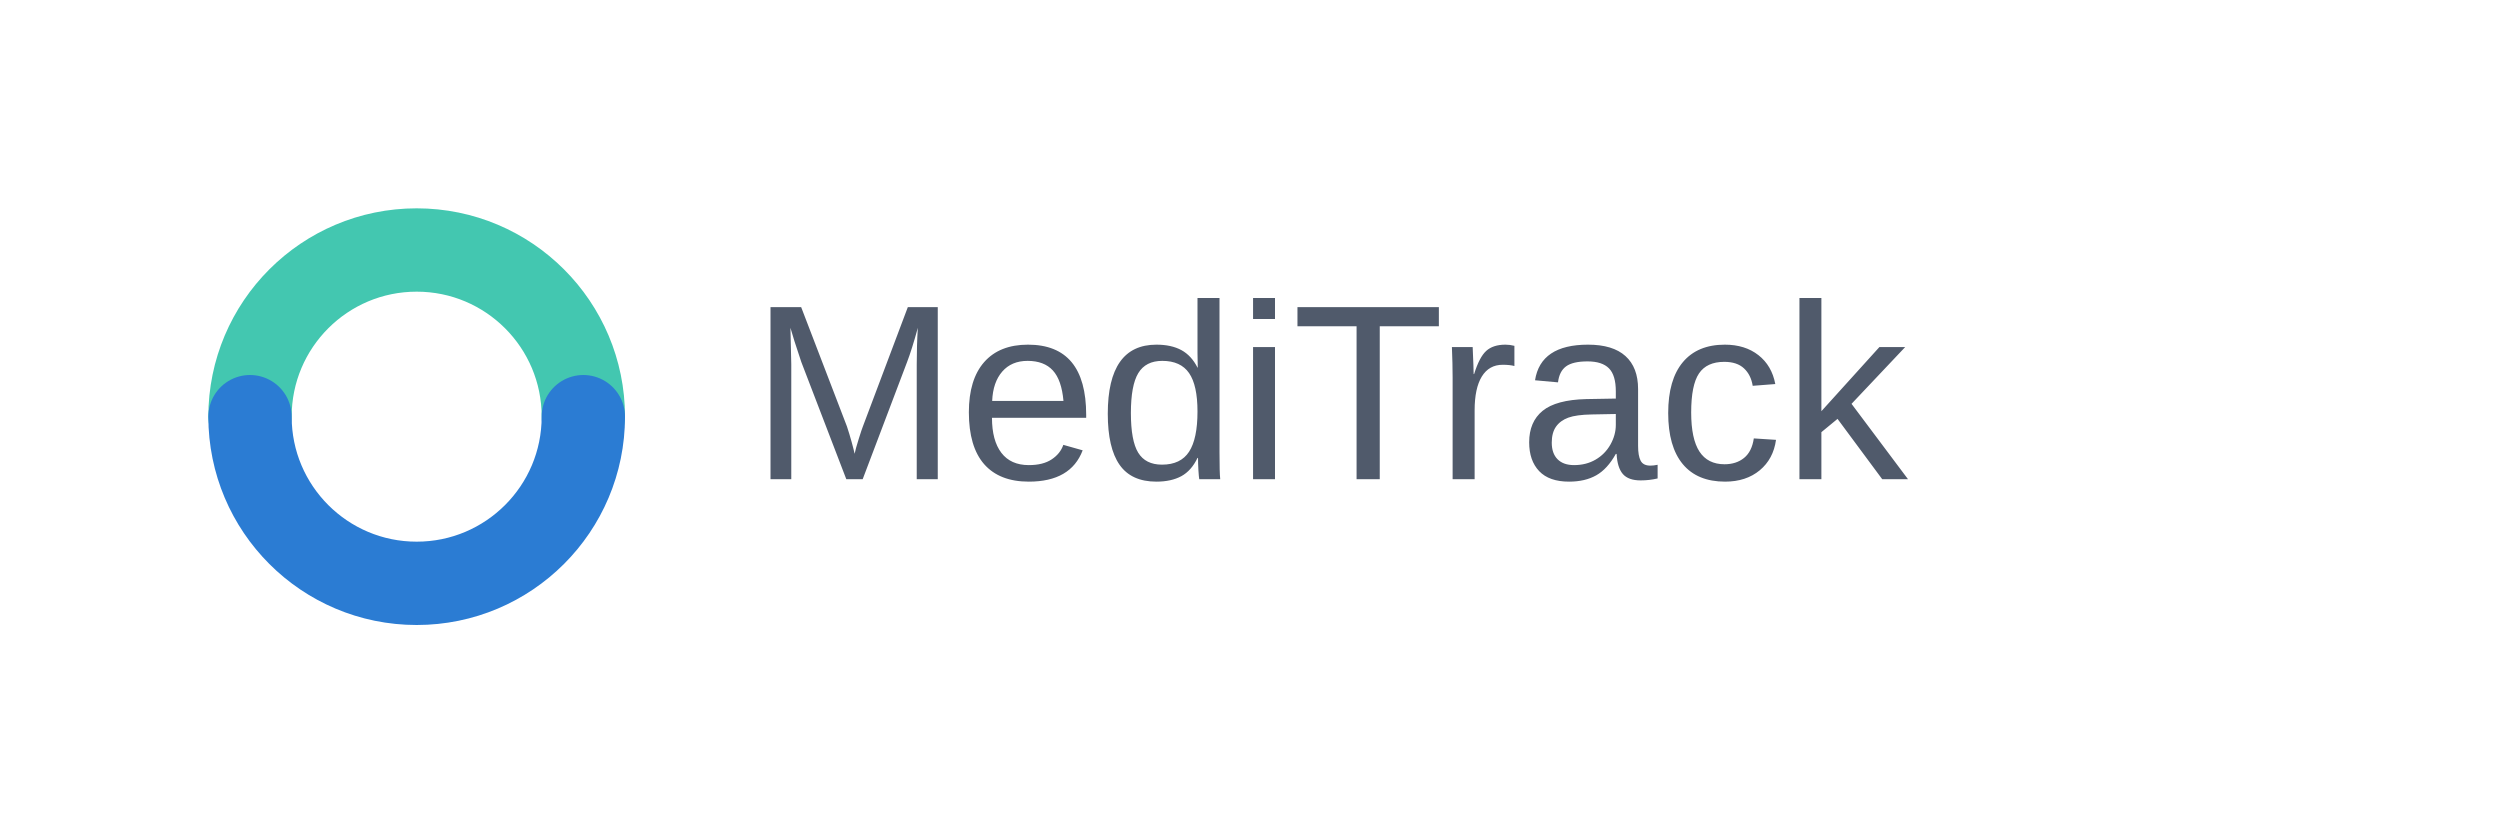
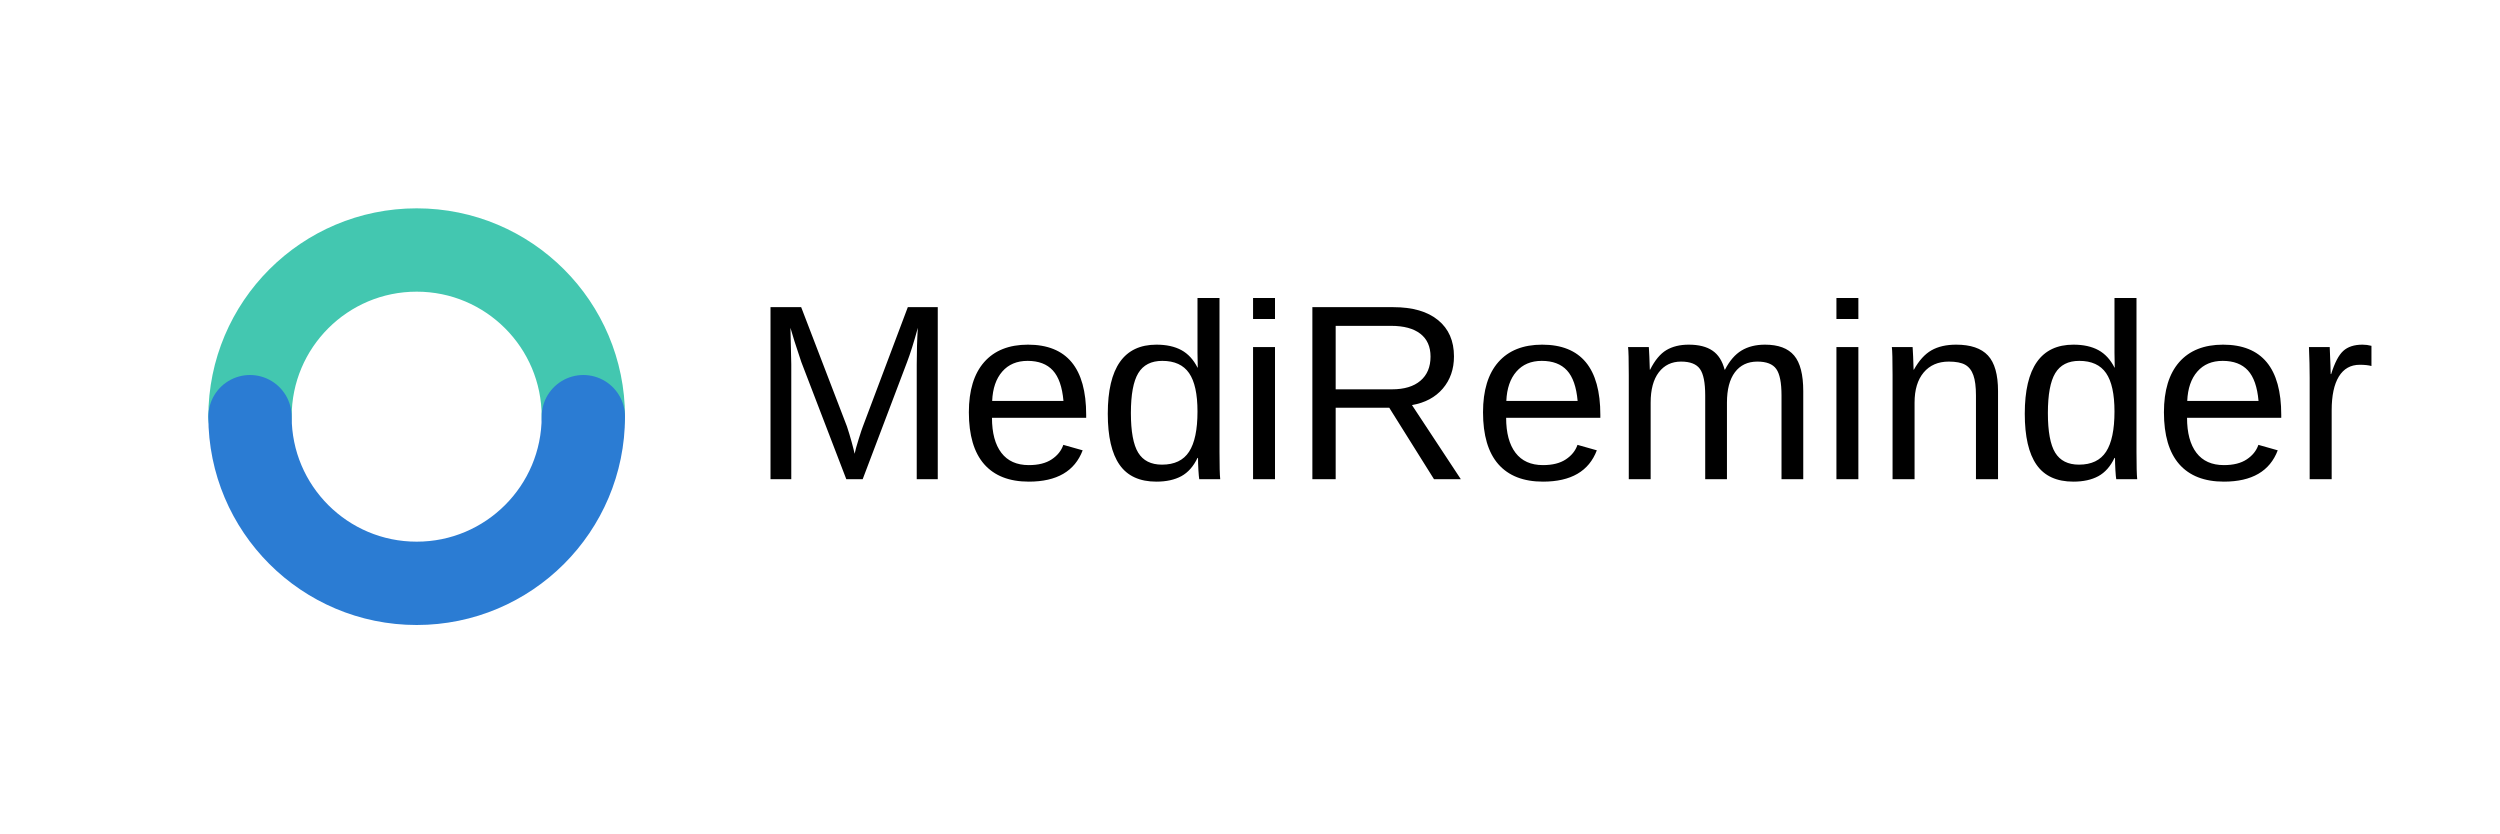
- <svg xmlns="http://www.w3.org/2000/svg" viewBox="0 0 600 200">
+ <svg xmlns="http://www.w3.org/2000/svg" viewBox="0 0 600 200" height="300">
  <path d="M60 100 A40 40 0 0 1 140 100" fill="none" stroke="#43C7B0" stroke-width="20" stroke-linecap="round" />
  <path d="M60 100 A40 40 0 0 0 140 100" fill="none" stroke="#2B7CD3" stroke-width="20" stroke-linecap="round" />
-   <text x="180" y="115" font-family="Arial, sans-serif" font-size="60" font-weight="500" fill="#505A6B">MediTrack</text>
+   <text x="180" y="115" font-family="Arial, sans-serif" font-size="60" font-weight="500" fill="#000000">MediReminder</text>
</svg>
